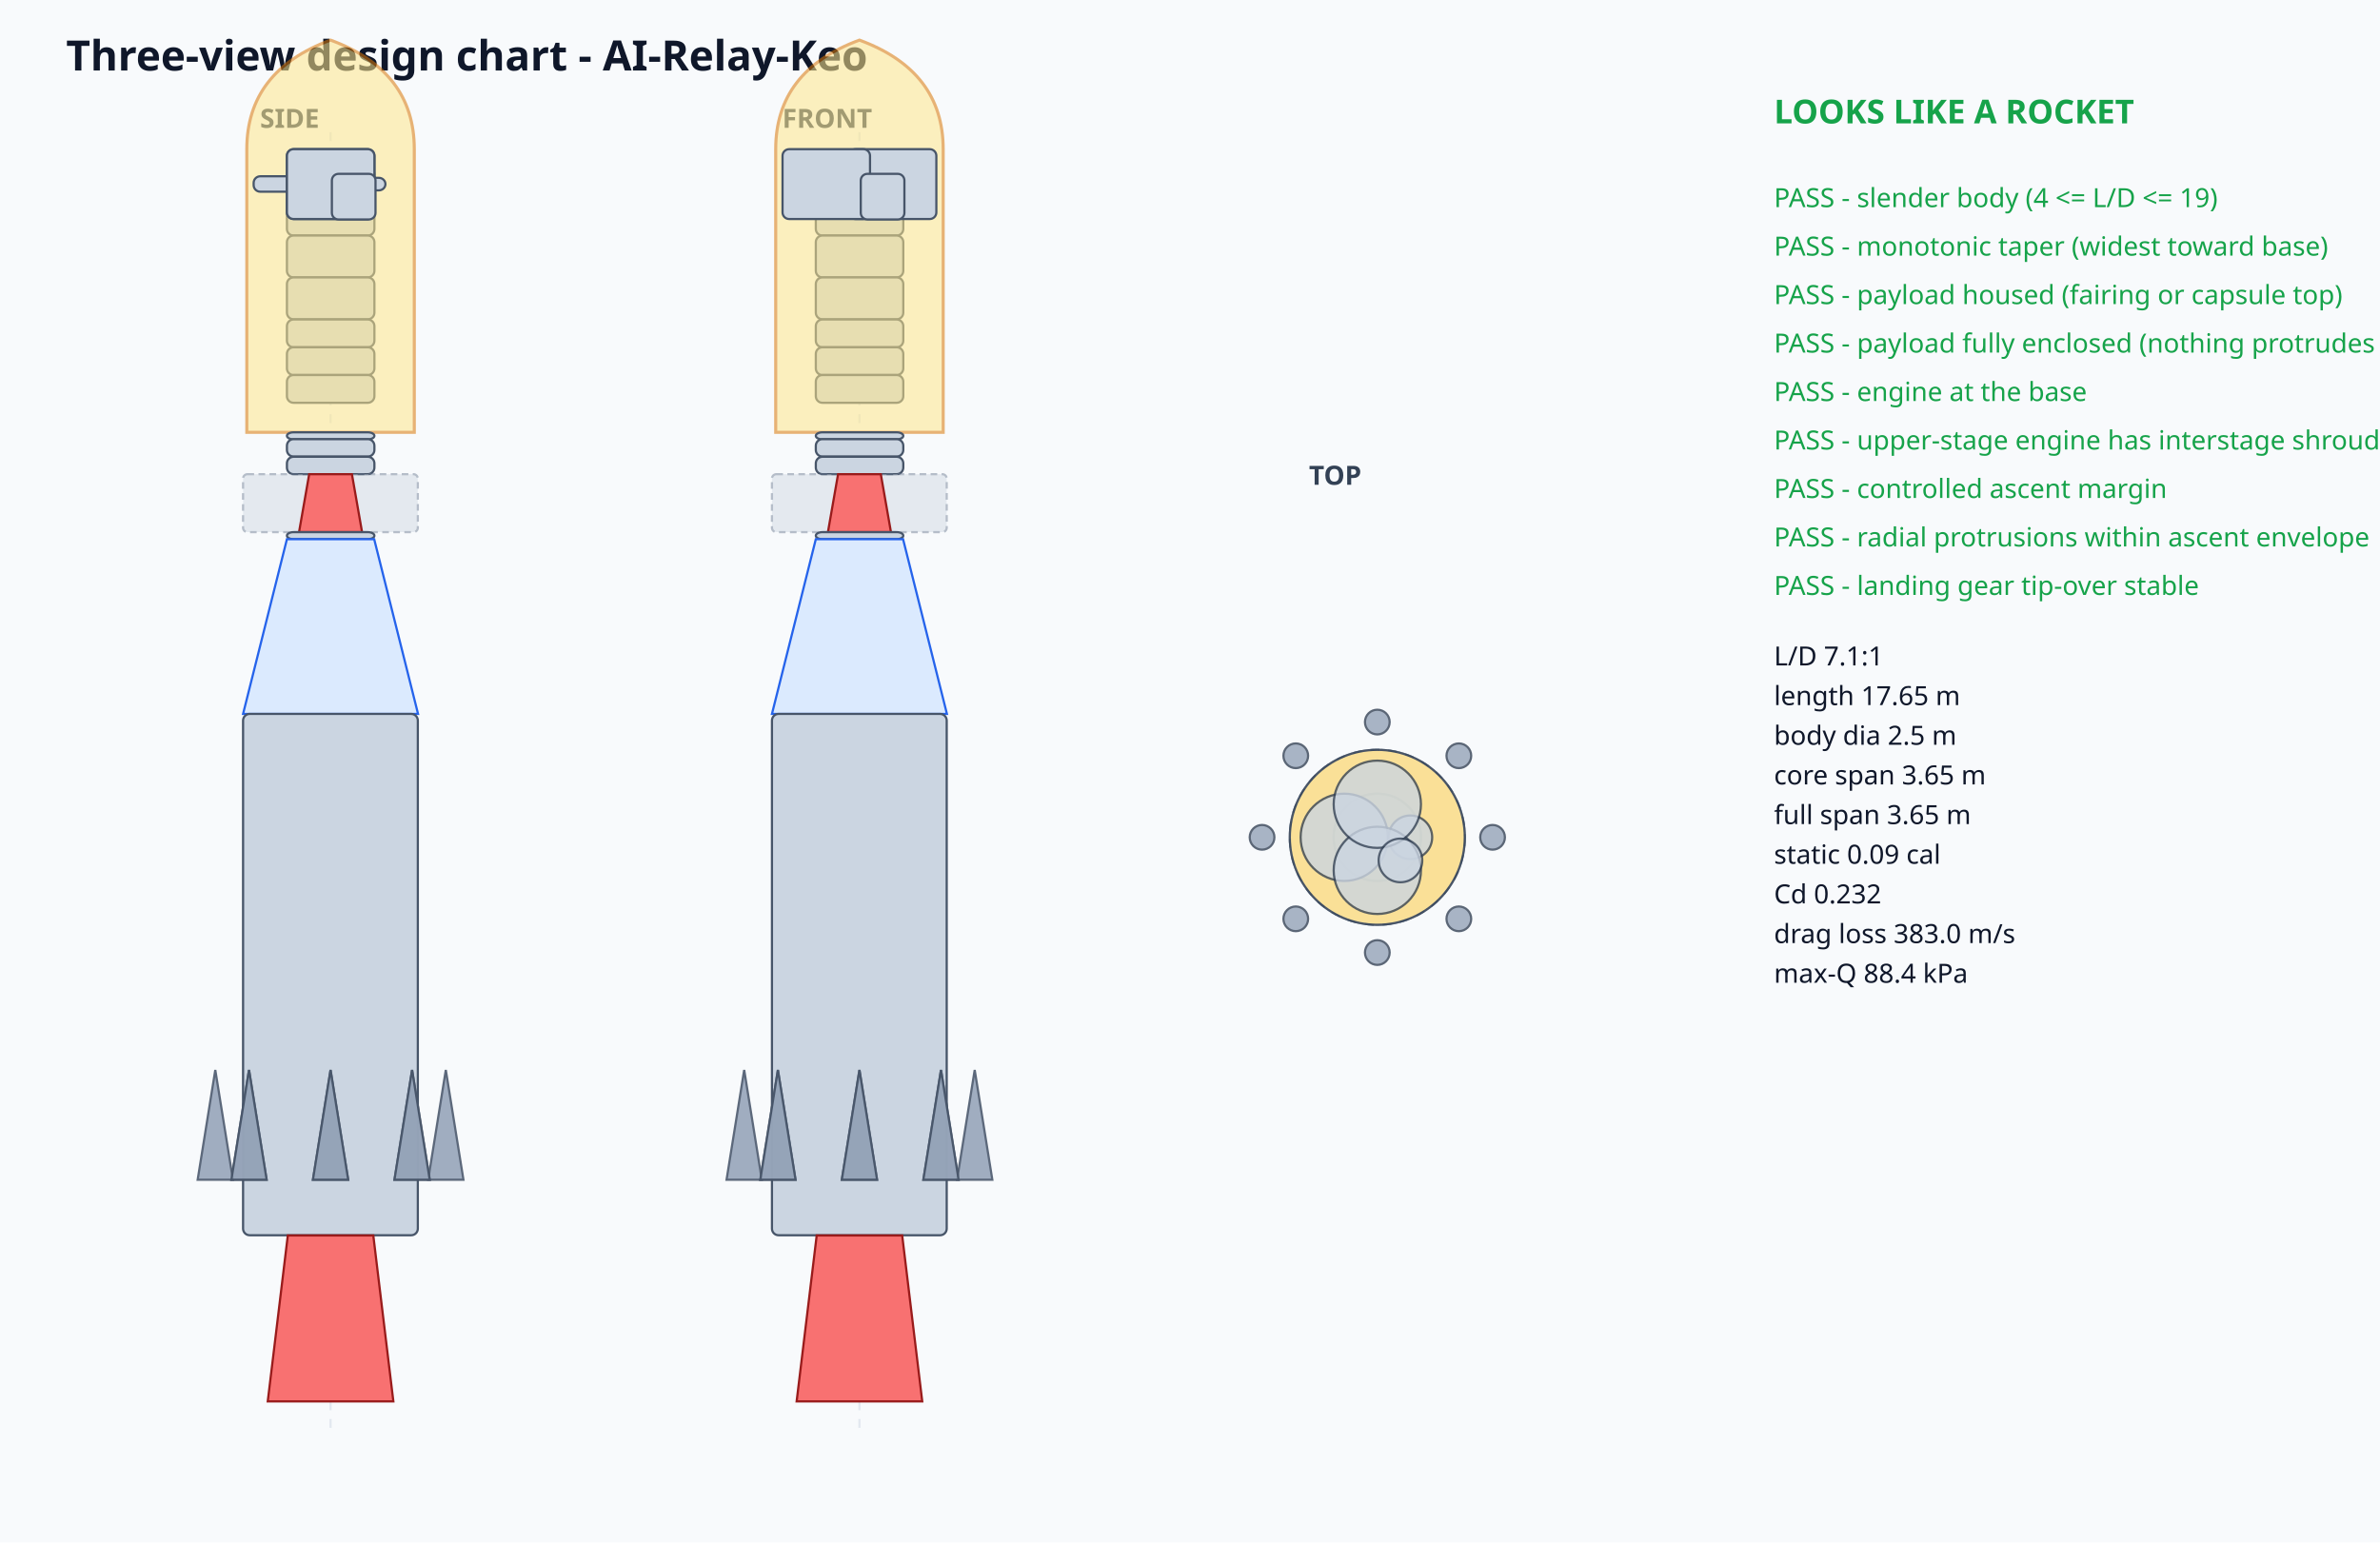
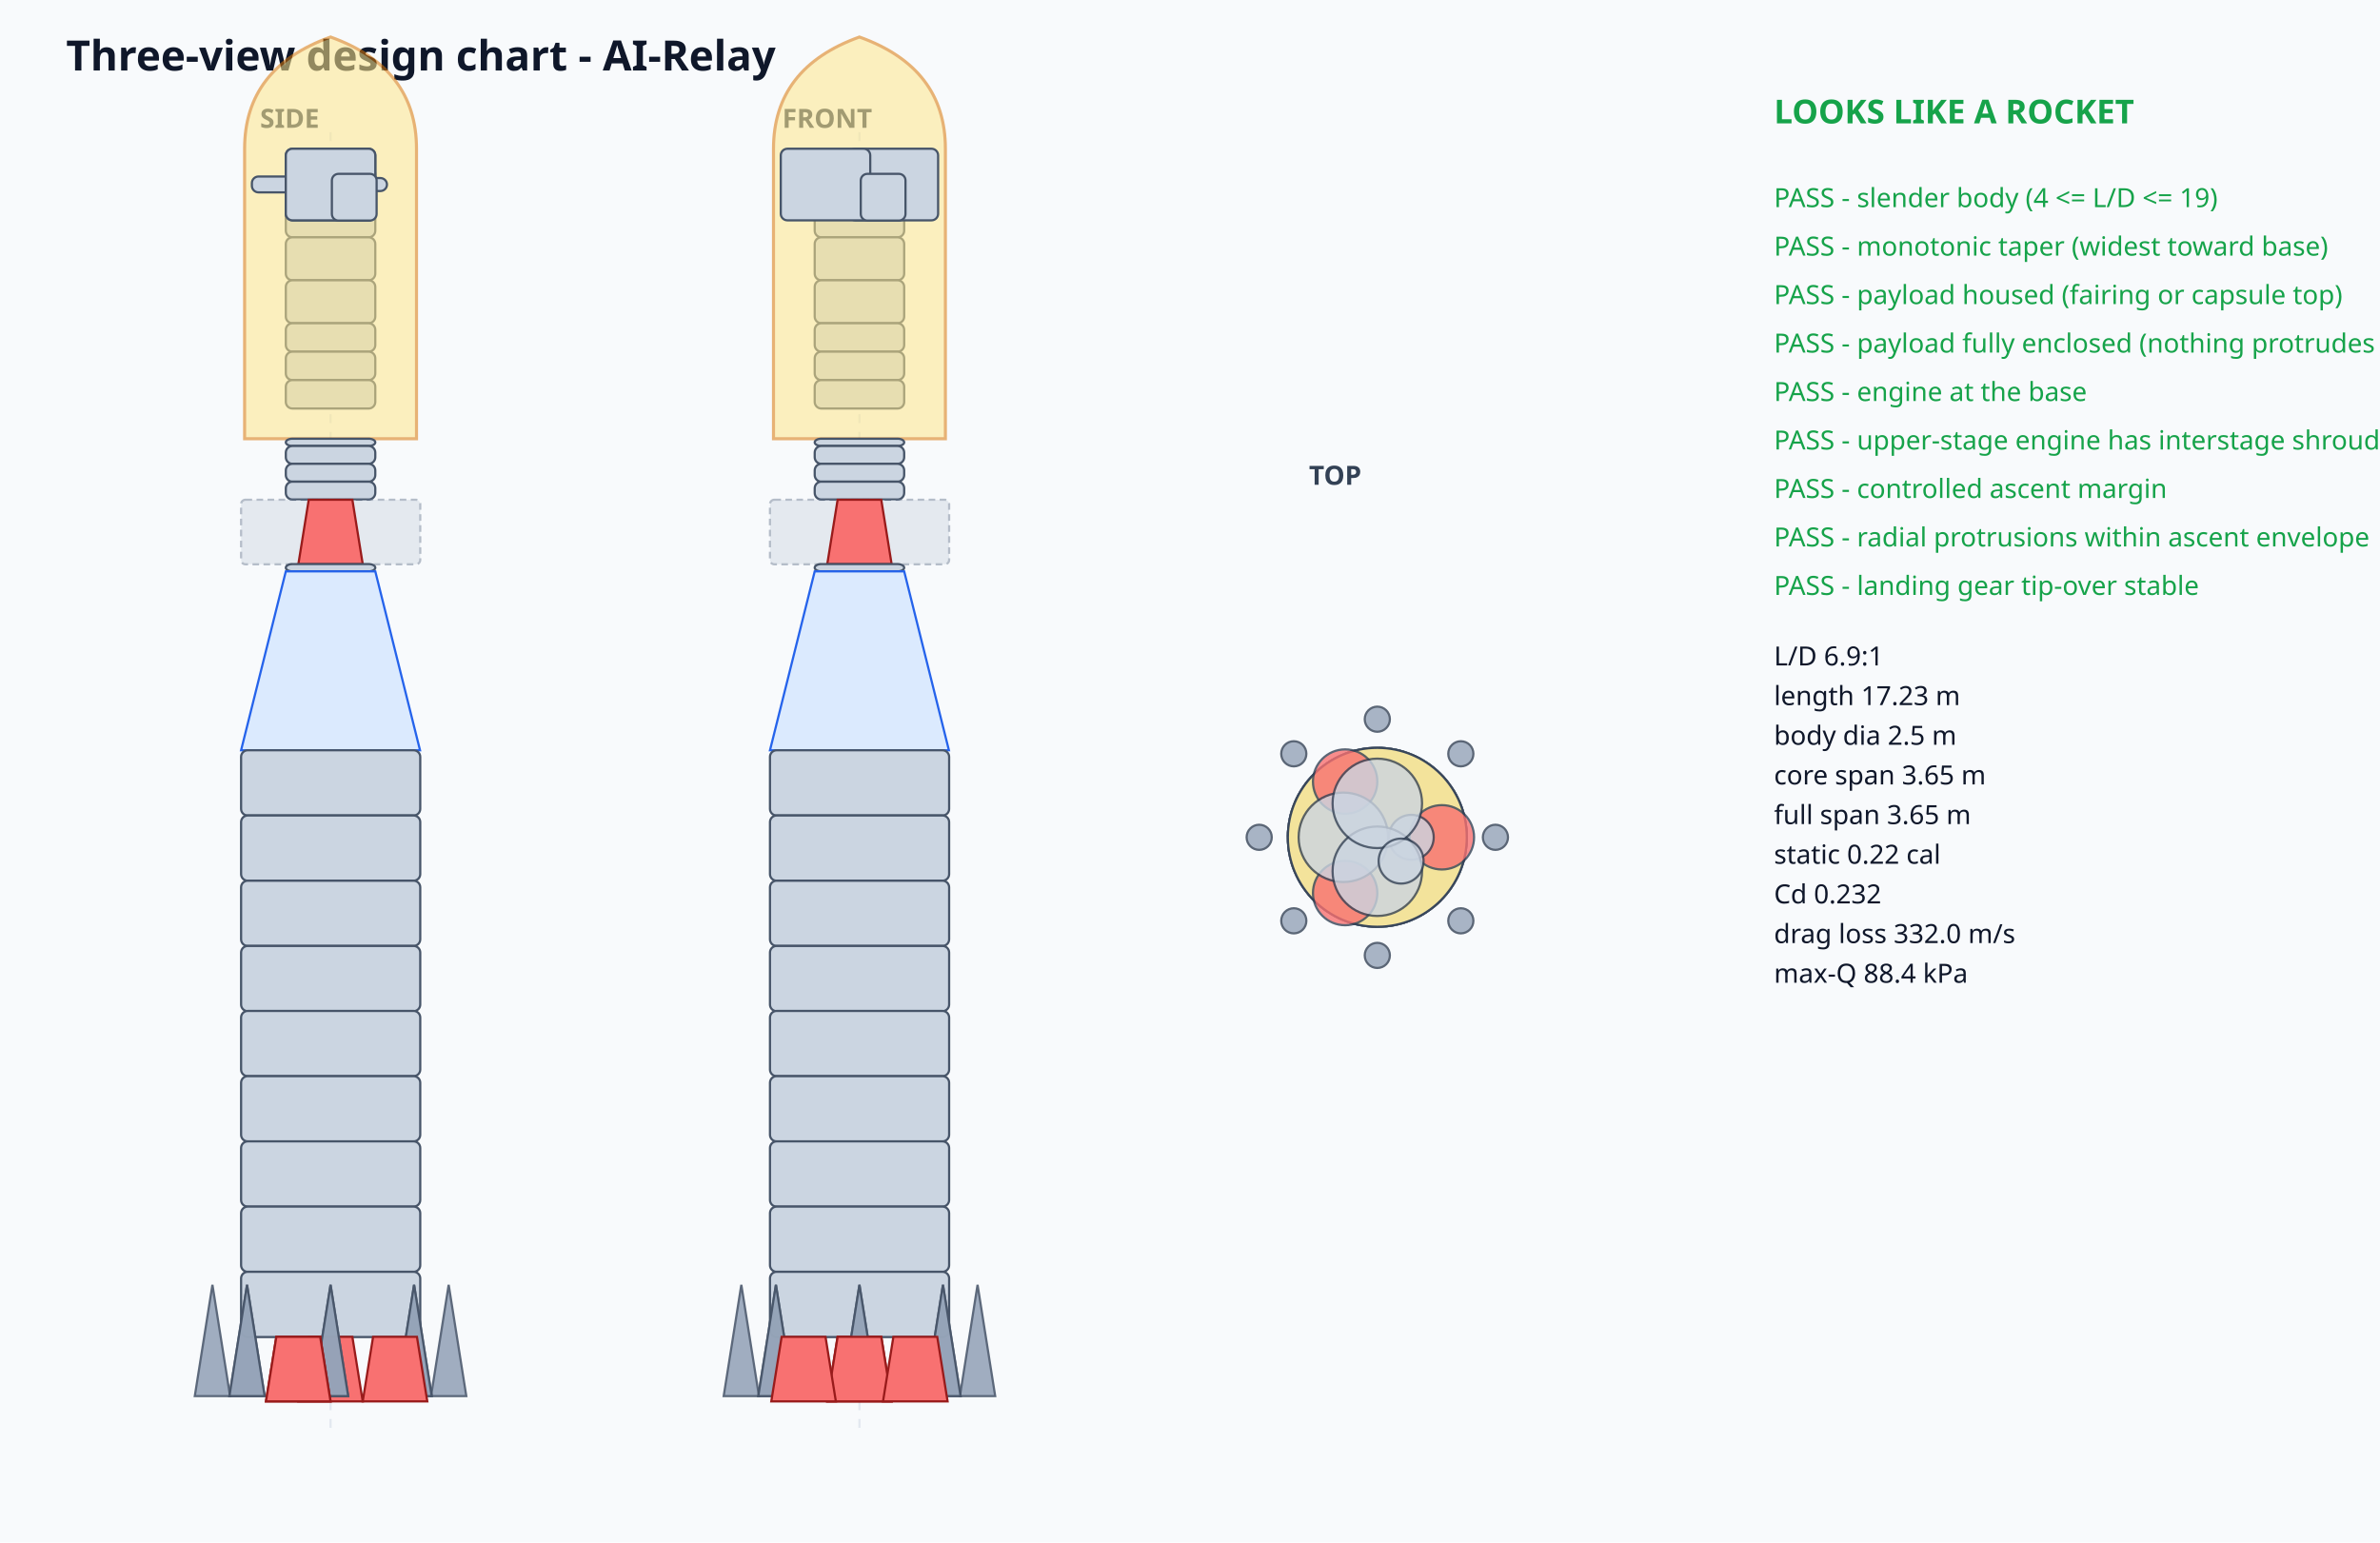
<svg xmlns="http://www.w3.org/2000/svg" width="1080" height="700" viewBox="0 0 1080 700" font-family="system-ui,Segoe UI,sans-serif">
  <rect width="1080" height="700" fill="#f8fafc" />
-   <text x="30" y="32" font-size="19" font-weight="700" fill="#0f172a">Three-view design chart - AI-Relay-Keo</text>
+   <text x="30" y="32" font-size="19" font-weight="700" fill="#0f172a">Three-view design chart - AI-Relay</text>
  <text x="805" y="56" font-size="15" font-weight="700" fill="#16a34a">LOOKS LIKE A ROCKET</text>
  <text x="118" y="58" font-size="12" font-weight="700" fill="#334155">SIDE</text>
  <text x="355" y="58" font-size="12" font-weight="700" fill="#334155">FRONT</text>
  <text x="594" y="220" font-size="12" font-weight="700" fill="#334155">TOP</text>
  <line x1="150.0" y1="60" x2="150.0" y2="650" stroke="#e2e8f0" stroke-dasharray="4 4" />
  <line x1="390.0" y1="60" x2="390.0" y2="650" stroke="#e2e8f0" stroke-dasharray="4 4" />
-   <circle cx="625.0" cy="380.0" r="39.7" fill="none" stroke="#94a3b8" stroke-dasharray="4 4" />
-   <rect x="130.2" y="76.0" width="39.7" height="11.9" rx="3" fill="#cbd5e1" stroke="#475569" />
-   <rect x="130.2" y="87.9" width="39.7" height="19.0" rx="3" fill="#cbd5e1" stroke="#475569" />
-   <rect x="130.2" y="106.9" width="39.7" height="19.0" rx="3" fill="#cbd5e1" stroke="#475569" />
-   <rect x="130.2" y="125.9" width="39.7" height="19.0" rx="3" fill="#cbd5e1" stroke="#475569" />
-   <rect x="130.2" y="145.0" width="39.7" height="12.6" rx="3" fill="#cbd5e1" stroke="#475569" />
-   <rect x="130.2" y="157.6" width="39.7" height="12.6" rx="3" fill="#cbd5e1" stroke="#475569" />
-   <rect x="130.2" y="170.2" width="39.7" height="12.6" rx="3" fill="#cbd5e1" stroke="#475569" />
-   <path d="M 112.0 196.2 L 112.0 67.7 Q 112.0 32.2 150.0 18.2 Q 188.0 32.2 188.0 67.7 L 188.0 196.2 Z" fill="#fde68a" stroke="#d97706" stroke-width="1.4" opacity="0.55" />
-   <rect x="130.2" y="196.2" width="39.7" height="3.2" rx="3" fill="#cbd5e1" stroke="#475569" />
-   <rect x="130.2" y="199.3" width="39.7" height="7.9" rx="3" fill="#cbd5e1" stroke="#475569" />
-   <rect x="130.2" y="207.3" width="39.7" height="7.9" rx="3" fill="#cbd5e1" stroke="#475569" />
-   <rect x="110.3" y="215.2" width="79.3" height="26.3" rx="2" fill="#cbd5e1" stroke="#64748b" stroke-dasharray="3 2" opacity="0.45" />
-   <polygon points="140.3,215.2 159.7,215.2 164.3,241.5 135.7,241.5" fill="#f87171" stroke="#991b1b" />
-   <rect x="130.2" y="241.5" width="39.7" height="3.2" rx="3" fill="#cbd5e1" stroke="#475569" />
-   <polygon points="130.2,244.7 169.8,244.7 189.7,324.0 110.3,324.0" fill="#dbeafe" stroke="#2563eb" />
-   <rect x="110.3" y="324.0" width="79.3" height="236.6" rx="3" fill="#cbd5e1" stroke="#475569" />
-   <polygon points="130.6,560.7 169.4,560.7 178.5,636.0 121.5,636.0" fill="#f87171" stroke="#991b1b" />
-   <rect x="155.1" y="80.7" width="19.8" height="5.7" rx="3" fill="#cbd5e1" stroke="#475569" />
-   <rect x="115.1" y="80.0" width="39.7" height="7.0" rx="3" fill="#cbd5e1" stroke="#475569" />
-   <rect x="130.2" y="67.7" width="39.7" height="31.7" rx="3" fill="#cbd5e1" stroke="#475569" />
-   <rect x="130.2" y="67.7" width="39.7" height="31.7" rx="3" fill="#cbd5e1" stroke="#475569" />
-   <rect x="150.6" y="78.9" width="19.8" height="20.7" rx="3" fill="#cbd5e1" stroke="#475569" />
-   <polygon points="202.3,485.6 194.3,535.4 210.3,535.4" fill="#94a3b8" stroke="#475569" opacity="0.88" />
-   <polygon points="187.0,485.6 179.0,535.4 195.0,535.4" fill="#94a3b8" stroke="#475569" opacity="0.88" />
-   <polygon points="150.0,485.6 142.0,535.4 158.0,535.4" fill="#94a3b8" stroke="#475569" opacity="0.88" />
-   <polygon points="113.0,485.6 105.0,535.4 121.0,535.4" fill="#94a3b8" stroke="#475569" opacity="0.88" />
-   <polygon points="97.7,485.6 89.7,535.4 105.7,535.4" fill="#94a3b8" stroke="#475569" opacity="0.88" />
-   <polygon points="113.0,485.6 105.0,535.4 121.0,535.4" fill="#94a3b8" stroke="#475569" opacity="0.88" />
-   <polygon points="150.0,485.6 142.0,535.4 158.0,535.4" fill="#94a3b8" stroke="#475569" opacity="0.88" />
-   <polygon points="187.0,485.6 179.0,535.4 195.0,535.4" fill="#94a3b8" stroke="#475569" opacity="0.88" />
-   <rect x="370.2" y="76.0" width="39.7" height="11.9" rx="3" fill="#cbd5e1" stroke="#475569" />
-   <rect x="370.2" y="87.9" width="39.7" height="19.0" rx="3" fill="#cbd5e1" stroke="#475569" />
-   <rect x="370.2" y="106.9" width="39.7" height="19.0" rx="3" fill="#cbd5e1" stroke="#475569" />
-   <rect x="370.2" y="125.9" width="39.7" height="19.0" rx="3" fill="#cbd5e1" stroke="#475569" />
-   <rect x="370.2" y="145.0" width="39.7" height="12.6" rx="3" fill="#cbd5e1" stroke="#475569" />
-   <rect x="370.2" y="157.6" width="39.7" height="12.6" rx="3" fill="#cbd5e1" stroke="#475569" />
-   <rect x="370.2" y="170.2" width="39.7" height="12.6" rx="3" fill="#cbd5e1" stroke="#475569" />
-   <path d="M 352.0 196.2 L 352.0 67.7 Q 352.0 32.2 390.0 18.2 Q 428.0 32.2 428.0 67.7 L 428.0 196.2 Z" fill="#fde68a" stroke="#d97706" stroke-width="1.4" opacity="0.55" />
-   <rect x="370.2" y="196.2" width="39.7" height="3.2" rx="3" fill="#cbd5e1" stroke="#475569" />
-   <rect x="370.2" y="199.3" width="39.7" height="7.9" rx="3" fill="#cbd5e1" stroke="#475569" />
-   <rect x="370.2" y="207.3" width="39.7" height="7.9" rx="3" fill="#cbd5e1" stroke="#475569" />
-   <rect x="350.3" y="215.2" width="79.3" height="26.3" rx="2" fill="#cbd5e1" stroke="#64748b" stroke-dasharray="3 2" opacity="0.45" />
-   <polygon points="380.3,215.2 399.7,215.2 404.3,241.5 375.7,241.5" fill="#f87171" stroke="#991b1b" />
-   <rect x="370.2" y="241.5" width="39.7" height="3.2" rx="3" fill="#cbd5e1" stroke="#475569" />
-   <polygon points="370.2,244.7 409.8,244.7 429.7,324.0 350.3,324.0" fill="#dbeafe" stroke="#2563eb" />
-   <rect x="350.3" y="324.0" width="79.3" height="236.6" rx="3" fill="#cbd5e1" stroke="#475569" />
-   <polygon points="370.6,560.7 409.4,560.7 418.5,636.0 361.5,636.0" fill="#f87171" stroke="#991b1b" />
-   <rect x="380.1" y="80.7" width="19.8" height="5.7" rx="3" fill="#cbd5e1" stroke="#475569" />
-   <rect x="370.2" y="80.0" width="39.7" height="7.0" rx="3" fill="#cbd5e1" stroke="#475569" />
-   <rect x="385.2" y="67.7" width="39.7" height="31.7" rx="3" fill="#cbd5e1" stroke="#475569" />
-   <rect x="355.1" y="67.7" width="39.7" height="31.7" rx="3" fill="#cbd5e1" stroke="#475569" />
-   <rect x="390.6" y="78.9" width="19.8" height="20.7" rx="3" fill="#cbd5e1" stroke="#475569" />
-   <polygon points="390.0,485.6 382.0,535.4 398.0,535.4" fill="#94a3b8" stroke="#475569" opacity="0.88" />
-   <polygon points="427.0,485.6 419.0,535.4 435.0,535.4" fill="#94a3b8" stroke="#475569" opacity="0.88" />
-   <polygon points="442.3,485.6 434.3,535.4 450.3,535.4" fill="#94a3b8" stroke="#475569" opacity="0.88" />
-   <polygon points="427.0,485.6 419.0,535.4 435.0,535.4" fill="#94a3b8" stroke="#475569" opacity="0.88" />
-   <polygon points="390.0,485.6 382.0,535.4 398.0,535.4" fill="#94a3b8" stroke="#475569" opacity="0.88" />
-   <polygon points="353.0,485.6 345.0,535.4 361.0,535.4" fill="#94a3b8" stroke="#475569" opacity="0.88" />
-   <polygon points="337.7,485.6 329.7,535.4 345.7,535.4" fill="#94a3b8" stroke="#475569" opacity="0.88" />
-   <polygon points="353.0,485.6 345.0,535.4 361.0,535.4" fill="#94a3b8" stroke="#475569" opacity="0.88" />
-   <circle cx="625.0" cy="380.0" r="39.7" fill="#cbd5e1" stroke="#475569" opacity="0.30" />
-   <circle cx="625.0" cy="380.0" r="39.7" fill="#f87171" stroke="#475569" opacity="0.30" />
-   <circle cx="625.0" cy="380.0" r="19.8" fill="#cbd5e1" stroke="#475569" opacity="0.30" />
-   <circle cx="625.0" cy="380.0" r="19.8" fill="#cbd5e1" stroke="#475569" opacity="0.30" />
-   <circle cx="625.0" cy="380.0" r="19.8" fill="#cbd5e1" stroke="#475569" opacity="0.30" />
-   <circle cx="625.0" cy="380.0" r="19.8" fill="#cbd5e1" stroke="#475569" opacity="0.30" />
-   <circle cx="625.0" cy="380.0" r="19.8" fill="#cbd5e1" stroke="#475569" opacity="0.30" />
-   <circle cx="625.0" cy="380.0" r="19.8" fill="#cbd5e1" stroke="#475569" opacity="0.30" />
-   <circle cx="625.0" cy="380.0" r="39.7" fill="#fde68a" stroke="#334155" opacity="0.80" />
-   <circle cx="640.0" cy="380.0" r="9.9" fill="#cbd5e1" stroke="#334155" opacity="0.80" />
-   <circle cx="610.0" cy="380.0" r="19.8" fill="#cbd5e1" stroke="#334155" opacity="0.80" />
-   <circle cx="625.0" cy="395.0" r="19.8" fill="#cbd5e1" stroke="#334155" opacity="0.80" />
-   <circle cx="625.0" cy="365.0" r="19.8" fill="#cbd5e1" stroke="#334155" opacity="0.80" />
-   <circle cx="635.5" cy="390.5" r="9.9" fill="#cbd5e1" stroke="#334155" opacity="0.80" />
-   <circle cx="677.3" cy="380.0" r="5.6" fill="#94a3b8" stroke="#334155" opacity="0.80" />
-   <circle cx="662.0" cy="417.0" r="5.6" fill="#94a3b8" stroke="#334155" opacity="0.80" />
-   <circle cx="625.0" cy="432.3" r="5.6" fill="#94a3b8" stroke="#334155" opacity="0.80" />
-   <circle cx="588.0" cy="417.0" r="5.6" fill="#94a3b8" stroke="#334155" opacity="0.80" />
-   <circle cx="572.7" cy="380.0" r="5.6" fill="#94a3b8" stroke="#334155" opacity="0.80" />
-   <circle cx="588.0" cy="343.0" r="5.6" fill="#94a3b8" stroke="#334155" opacity="0.80" />
-   <circle cx="625.0" cy="327.7" r="5.6" fill="#94a3b8" stroke="#334155" opacity="0.80" />
-   <circle cx="662.0" cy="343.0" r="5.6" fill="#94a3b8" stroke="#334155" opacity="0.80" />
+   <circle cx="625.0" cy="380.0" r="40.6" fill="none" stroke="#94a3b8" stroke-dasharray="4 4" />
+   <rect x="129.7" y="76.0" width="40.6" height="12.2" rx="3" fill="#cbd5e1" stroke="#475569" />
+   <rect x="129.7" y="88.2" width="40.6" height="19.5" rx="3" fill="#cbd5e1" stroke="#475569" />
+   <rect x="129.7" y="107.7" width="40.6" height="19.5" rx="3" fill="#cbd5e1" stroke="#475569" />
+   <rect x="129.7" y="127.2" width="40.6" height="19.5" rx="3" fill="#cbd5e1" stroke="#475569" />
+   <rect x="129.7" y="146.7" width="40.6" height="12.9" rx="3" fill="#cbd5e1" stroke="#475569" />
+   <rect x="129.7" y="159.6" width="40.6" height="12.9" rx="3" fill="#cbd5e1" stroke="#475569" />
+   <rect x="129.7" y="172.5" width="40.6" height="12.9" rx="3" fill="#cbd5e1" stroke="#475569" />
+   <path d="M 111.0 199.1 L 111.0 67.5 Q 111.0 30.8 150.0 16.8 Q 189.0 30.8 189.0 67.5 L 189.0 199.1 Z" fill="#fde68a" stroke="#d97706" stroke-width="1.4" opacity="0.55" />
+   <rect x="129.7" y="199.1" width="40.6" height="3.3" rx="3" fill="#cbd5e1" stroke="#475569" />
+   <rect x="129.7" y="202.4" width="40.6" height="8.1" rx="3" fill="#cbd5e1" stroke="#475569" />
+   <rect x="129.7" y="210.5" width="40.6" height="8.1" rx="3" fill="#cbd5e1" stroke="#475569" />
+   <rect x="129.7" y="218.6" width="40.6" height="8.1" rx="3" fill="#cbd5e1" stroke="#475569" />
+   <rect x="109.4" y="226.8" width="81.3" height="29.3" rx="2" fill="#cbd5e1" stroke="#64748b" stroke-dasharray="3 2" opacity="0.45" />
+   <polygon points="140.1,226.8 159.9,226.8 164.6,256.0 135.4,256.0" fill="#f87171" stroke="#991b1b" />
+   <rect x="129.7" y="256.0" width="40.6" height="3.3" rx="3" fill="#cbd5e1" stroke="#475569" />
+   <polygon points="129.7,259.3 170.3,259.3 190.6,340.5 109.4,340.5" fill="#dbeafe" stroke="#2563eb" />
+   <rect x="109.4" y="340.5" width="81.3" height="29.6" rx="3" fill="#cbd5e1" stroke="#475569" />
+   <rect x="109.4" y="370.1" width="81.3" height="29.6" rx="3" fill="#cbd5e1" stroke="#475569" />
+   <rect x="109.4" y="399.7" width="81.3" height="29.6" rx="3" fill="#cbd5e1" stroke="#475569" />
+   <rect x="109.4" y="429.3" width="81.3" height="29.6" rx="3" fill="#cbd5e1" stroke="#475569" />
+   <rect x="109.4" y="458.8" width="81.3" height="29.6" rx="3" fill="#cbd5e1" stroke="#475569" />
+   <rect x="109.4" y="488.4" width="81.3" height="29.6" rx="3" fill="#cbd5e1" stroke="#475569" />
+   <rect x="109.4" y="518.0" width="81.3" height="29.6" rx="3" fill="#cbd5e1" stroke="#475569" />
+   <rect x="109.4" y="547.6" width="81.3" height="29.6" rx="3" fill="#cbd5e1" stroke="#475569" />
+   <rect x="109.4" y="577.2" width="81.3" height="29.6" rx="3" fill="#cbd5e1" stroke="#475569" />
+   <polygon points="140.1,606.7 159.9,606.7 164.6,636.0 135.4,636.0" fill="#f87171" stroke="#991b1b" />
+   <rect x="155.3" y="80.8" width="20.3" height="5.9" rx="3" fill="#cbd5e1" stroke="#475569" />
+   <rect x="114.3" y="80.1" width="40.6" height="7.2" rx="3" fill="#cbd5e1" stroke="#475569" />
+   <rect x="129.7" y="67.5" width="40.6" height="32.5" rx="3" fill="#cbd5e1" stroke="#475569" />
+   <rect x="129.7" y="67.5" width="40.6" height="32.5" rx="3" fill="#cbd5e1" stroke="#475569" />
+   <rect x="150.6" y="78.9" width="20.3" height="21.2" rx="3" fill="#cbd5e1" stroke="#475569" />
+   <polygon points="203.6,583.1 195.6,633.6 211.6,633.6" fill="#94a3b8" stroke="#475569" opacity="0.88" />
+   <polygon points="187.9,583.1 179.9,633.6 195.9,633.6" fill="#94a3b8" stroke="#475569" opacity="0.88" />
+   <polygon points="150.0,583.1 142.0,633.6 158.0,633.6" fill="#94a3b8" stroke="#475569" opacity="0.88" />
+   <polygon points="112.1,583.1 104.1,633.6 120.1,633.6" fill="#94a3b8" stroke="#475569" opacity="0.88" />
+   <polygon points="96.4,583.1 88.4,633.6 104.4,633.6" fill="#94a3b8" stroke="#475569" opacity="0.88" />
+   <polygon points="112.1,583.1 104.1,633.6 120.1,633.6" fill="#94a3b8" stroke="#475569" opacity="0.88" />
+   <polygon points="150.0,583.1 142.0,633.6 158.0,633.6" fill="#94a3b8" stroke="#475569" opacity="0.88" />
+   <polygon points="187.9,583.1 179.9,633.6 195.9,633.6" fill="#94a3b8" stroke="#475569" opacity="0.88" />
+   <polygon points="169.3,606.7 189.2,606.7 193.9,636.0 164.6,636.0" fill="#f87171" stroke="#991b1b" />
+   <polygon points="125.4,606.7 145.3,606.7 150.0,636.0 120.7,636.0" fill="#f87171" stroke="#991b1b" />
+   <polygon points="125.4,606.7 145.3,606.7 150.0,636.0 120.7,636.0" fill="#f87171" stroke="#991b1b" />
+   <rect x="369.7" y="76.0" width="40.6" height="12.2" rx="3" fill="#cbd5e1" stroke="#475569" />
+   <rect x="369.7" y="88.2" width="40.6" height="19.5" rx="3" fill="#cbd5e1" stroke="#475569" />
+   <rect x="369.7" y="107.7" width="40.6" height="19.5" rx="3" fill="#cbd5e1" stroke="#475569" />
+   <rect x="369.7" y="127.2" width="40.6" height="19.5" rx="3" fill="#cbd5e1" stroke="#475569" />
+   <rect x="369.7" y="146.7" width="40.6" height="12.9" rx="3" fill="#cbd5e1" stroke="#475569" />
+   <rect x="369.7" y="159.6" width="40.6" height="12.9" rx="3" fill="#cbd5e1" stroke="#475569" />
+   <rect x="369.7" y="172.5" width="40.6" height="12.9" rx="3" fill="#cbd5e1" stroke="#475569" />
+   <path d="M 351.0 199.1 L 351.0 67.5 Q 351.0 30.8 390.0 16.8 Q 429.0 30.8 429.0 67.5 L 429.0 199.1 Z" fill="#fde68a" stroke="#d97706" stroke-width="1.4" opacity="0.55" />
+   <rect x="369.7" y="199.1" width="40.6" height="3.3" rx="3" fill="#cbd5e1" stroke="#475569" />
+   <rect x="369.7" y="202.4" width="40.6" height="8.1" rx="3" fill="#cbd5e1" stroke="#475569" />
+   <rect x="369.7" y="210.5" width="40.6" height="8.1" rx="3" fill="#cbd5e1" stroke="#475569" />
+   <rect x="369.7" y="218.6" width="40.6" height="8.1" rx="3" fill="#cbd5e1" stroke="#475569" />
+   <rect x="349.4" y="226.8" width="81.3" height="29.3" rx="2" fill="#cbd5e1" stroke="#64748b" stroke-dasharray="3 2" opacity="0.45" />
+   <polygon points="380.1,226.8 399.9,226.8 404.6,256.0 375.4,256.0" fill="#f87171" stroke="#991b1b" />
+   <rect x="369.7" y="256.0" width="40.6" height="3.3" rx="3" fill="#cbd5e1" stroke="#475569" />
+   <polygon points="369.7,259.3 410.3,259.3 430.6,340.5 349.4,340.5" fill="#dbeafe" stroke="#2563eb" />
+   <rect x="349.4" y="340.5" width="81.3" height="29.6" rx="3" fill="#cbd5e1" stroke="#475569" />
+   <rect x="349.4" y="370.1" width="81.3" height="29.6" rx="3" fill="#cbd5e1" stroke="#475569" />
+   <rect x="349.4" y="399.7" width="81.3" height="29.6" rx="3" fill="#cbd5e1" stroke="#475569" />
+   <rect x="349.4" y="429.3" width="81.3" height="29.6" rx="3" fill="#cbd5e1" stroke="#475569" />
+   <rect x="349.4" y="458.8" width="81.3" height="29.6" rx="3" fill="#cbd5e1" stroke="#475569" />
+   <rect x="349.4" y="488.4" width="81.3" height="29.6" rx="3" fill="#cbd5e1" stroke="#475569" />
+   <rect x="349.4" y="518.0" width="81.3" height="29.6" rx="3" fill="#cbd5e1" stroke="#475569" />
+   <rect x="349.4" y="547.6" width="81.3" height="29.6" rx="3" fill="#cbd5e1" stroke="#475569" />
+   <rect x="349.4" y="577.2" width="81.3" height="29.6" rx="3" fill="#cbd5e1" stroke="#475569" />
+   <polygon points="380.1,606.7 399.9,606.7 404.6,636.0 375.4,636.0" fill="#f87171" stroke="#991b1b" />
+   <rect x="379.8" y="80.8" width="20.3" height="5.9" rx="3" fill="#cbd5e1" stroke="#475569" />
+   <rect x="369.7" y="80.1" width="40.6" height="7.2" rx="3" fill="#cbd5e1" stroke="#475569" />
+   <rect x="385.1" y="67.5" width="40.6" height="32.5" rx="3" fill="#cbd5e1" stroke="#475569" />
+   <rect x="354.3" y="67.5" width="40.6" height="32.5" rx="3" fill="#cbd5e1" stroke="#475569" />
+   <rect x="390.6" y="78.9" width="20.3" height="21.2" rx="3" fill="#cbd5e1" stroke="#475569" />
+   <polygon points="390.0,583.1 382.0,633.6 398.0,633.6" fill="#94a3b8" stroke="#475569" opacity="0.88" />
+   <polygon points="427.9,583.1 419.9,633.6 435.9,633.6" fill="#94a3b8" stroke="#475569" opacity="0.88" />
+   <polygon points="443.6,583.1 435.6,633.6 451.6,633.6" fill="#94a3b8" stroke="#475569" opacity="0.88" />
+   <polygon points="427.9,583.1 419.9,633.6 435.9,633.6" fill="#94a3b8" stroke="#475569" opacity="0.88" />
+   <polygon points="390.0,583.1 382.0,633.6 398.0,633.6" fill="#94a3b8" stroke="#475569" opacity="0.88" />
+   <polygon points="352.1,583.1 344.1,633.6 360.1,633.6" fill="#94a3b8" stroke="#475569" opacity="0.88" />
+   <polygon points="336.4,583.1 328.4,633.6 344.4,633.6" fill="#94a3b8" stroke="#475569" opacity="0.88" />
+   <polygon points="352.1,583.1 344.1,633.6 360.1,633.6" fill="#94a3b8" stroke="#475569" opacity="0.88" />
+   <polygon points="380.1,606.7 399.9,606.7 404.6,636.0 375.4,636.0" fill="#f87171" stroke="#991b1b" />
+   <polygon points="405.4,606.7 425.3,606.7 430.0,636.0 400.7,636.0" fill="#f87171" stroke="#991b1b" />
+   <polygon points="354.7,606.7 374.6,606.7 379.3,636.0 350.0,636.0" fill="#f87171" stroke="#991b1b" />
+   <circle cx="625.0" cy="380.0" r="40.6" fill="#cbd5e1" stroke="#475569" opacity="0.30" />
+   <circle cx="625.0" cy="380.0" r="40.6" fill="#cbd5e1" stroke="#475569" opacity="0.30" />
+   <circle cx="625.0" cy="380.0" r="40.6" fill="#cbd5e1" stroke="#475569" opacity="0.30" />
+   <circle cx="625.0" cy="380.0" r="40.6" fill="#cbd5e1" stroke="#475569" opacity="0.30" />
+   <circle cx="625.0" cy="380.0" r="40.6" fill="#cbd5e1" stroke="#475569" opacity="0.30" />
+   <circle cx="625.0" cy="380.0" r="40.6" fill="#cbd5e1" stroke="#475569" opacity="0.30" />
+   <circle cx="625.0" cy="380.0" r="40.6" fill="#cbd5e1" stroke="#475569" opacity="0.30" />
+   <circle cx="625.0" cy="380.0" r="40.6" fill="#cbd5e1" stroke="#475569" opacity="0.30" />
+   <circle cx="625.0" cy="380.0" r="40.6" fill="#fde68a" stroke="#334155" opacity="0.80" />
+   <circle cx="654.3" cy="380.0" r="14.6" fill="#f87171" stroke="#334155" opacity="0.80" />
+   <circle cx="610.4" cy="405.3" r="14.6" fill="#f87171" stroke="#334155" opacity="0.80" />
+   <circle cx="610.4" cy="354.7" r="14.6" fill="#f87171" stroke="#334155" opacity="0.80" />
+   <circle cx="640.4" cy="380.0" r="10.2" fill="#cbd5e1" stroke="#334155" opacity="0.80" />
+   <circle cx="609.6" cy="380.0" r="20.3" fill="#cbd5e1" stroke="#334155" opacity="0.80" />
+   <circle cx="625.0" cy="395.4" r="20.3" fill="#cbd5e1" stroke="#334155" opacity="0.80" />
+   <circle cx="625.0" cy="364.6" r="20.3" fill="#cbd5e1" stroke="#334155" opacity="0.80" />
+   <circle cx="635.8" cy="390.8" r="10.2" fill="#cbd5e1" stroke="#334155" opacity="0.80" />
+   <circle cx="678.6" cy="380.0" r="5.7" fill="#94a3b8" stroke="#334155" opacity="0.80" />
+   <circle cx="662.9" cy="417.9" r="5.7" fill="#94a3b8" stroke="#334155" opacity="0.80" />
+   <circle cx="625.0" cy="433.6" r="5.7" fill="#94a3b8" stroke="#334155" opacity="0.80" />
+   <circle cx="587.1" cy="417.9" r="5.7" fill="#94a3b8" stroke="#334155" opacity="0.80" />
+   <circle cx="571.4" cy="380.0" r="5.7" fill="#94a3b8" stroke="#334155" opacity="0.80" />
+   <circle cx="587.1" cy="342.1" r="5.7" fill="#94a3b8" stroke="#334155" opacity="0.80" />
+   <circle cx="625.0" cy="326.4" r="5.7" fill="#94a3b8" stroke="#334155" opacity="0.80" />
+   <circle cx="662.9" cy="342.1" r="5.7" fill="#94a3b8" stroke="#334155" opacity="0.80" />
  <text x="805" y="94" font-size="12" fill="#16a34a">PASS - slender body (4 &lt;= L/D &lt;= 19)</text>
  <text x="805" y="116" font-size="12" fill="#16a34a">PASS - monotonic taper (widest toward base)</text>
  <text x="805" y="138" font-size="12" fill="#16a34a">PASS - payload housed (fairing or capsule top)</text>
  <text x="805" y="160" font-size="12" fill="#16a34a">PASS - payload fully enclosed (nothing protrudes the fairing)</text>
  <text x="805" y="182" font-size="12" fill="#16a34a">PASS - engine at the base</text>
  <text x="805" y="204" font-size="12" fill="#16a34a">PASS - upper-stage engine has interstage shroud</text>
  <text x="805" y="226" font-size="12" fill="#16a34a">PASS - controlled ascent margin</text>
  <text x="805" y="248" font-size="12" fill="#16a34a">PASS - radial protrusions within ascent envelope</text>
  <text x="805" y="270" font-size="12" fill="#16a34a">PASS - landing gear tip-over stable</text>
-   <text x="805" y="302" font-size="12" fill="#0f172a">L/D 7.1:1</text>
-   <text x="805" y="320" font-size="12" fill="#0f172a">length 17.65 m</text>
+   <text x="805" y="302" font-size="12" fill="#0f172a">L/D 6.9:1</text>
+   <text x="805" y="320" font-size="12" fill="#0f172a">length 17.23 m</text>
  <text x="805" y="338" font-size="12" fill="#0f172a">body dia 2.5 m</text>
  <text x="805" y="356" font-size="12" fill="#0f172a">core span 3.65 m</text>
  <text x="805" y="374" font-size="12" fill="#0f172a">full span 3.65 m</text>
-   <text x="805" y="392" font-size="12" fill="#0f172a">static 0.09 cal</text>
+   <text x="805" y="392" font-size="12" fill="#0f172a">static 0.22 cal</text>
  <text x="805" y="410" font-size="12" fill="#0f172a">Cd 0.232</text>
-   <text x="805" y="428" font-size="12" fill="#0f172a">drag loss 383.0 m/s</text>
+   <text x="805" y="428" font-size="12" fill="#0f172a">drag loss 332.0 m/s</text>
  <text x="805" y="446" font-size="12" fill="#0f172a">max-Q 88.4 kPa</text>
</svg>
